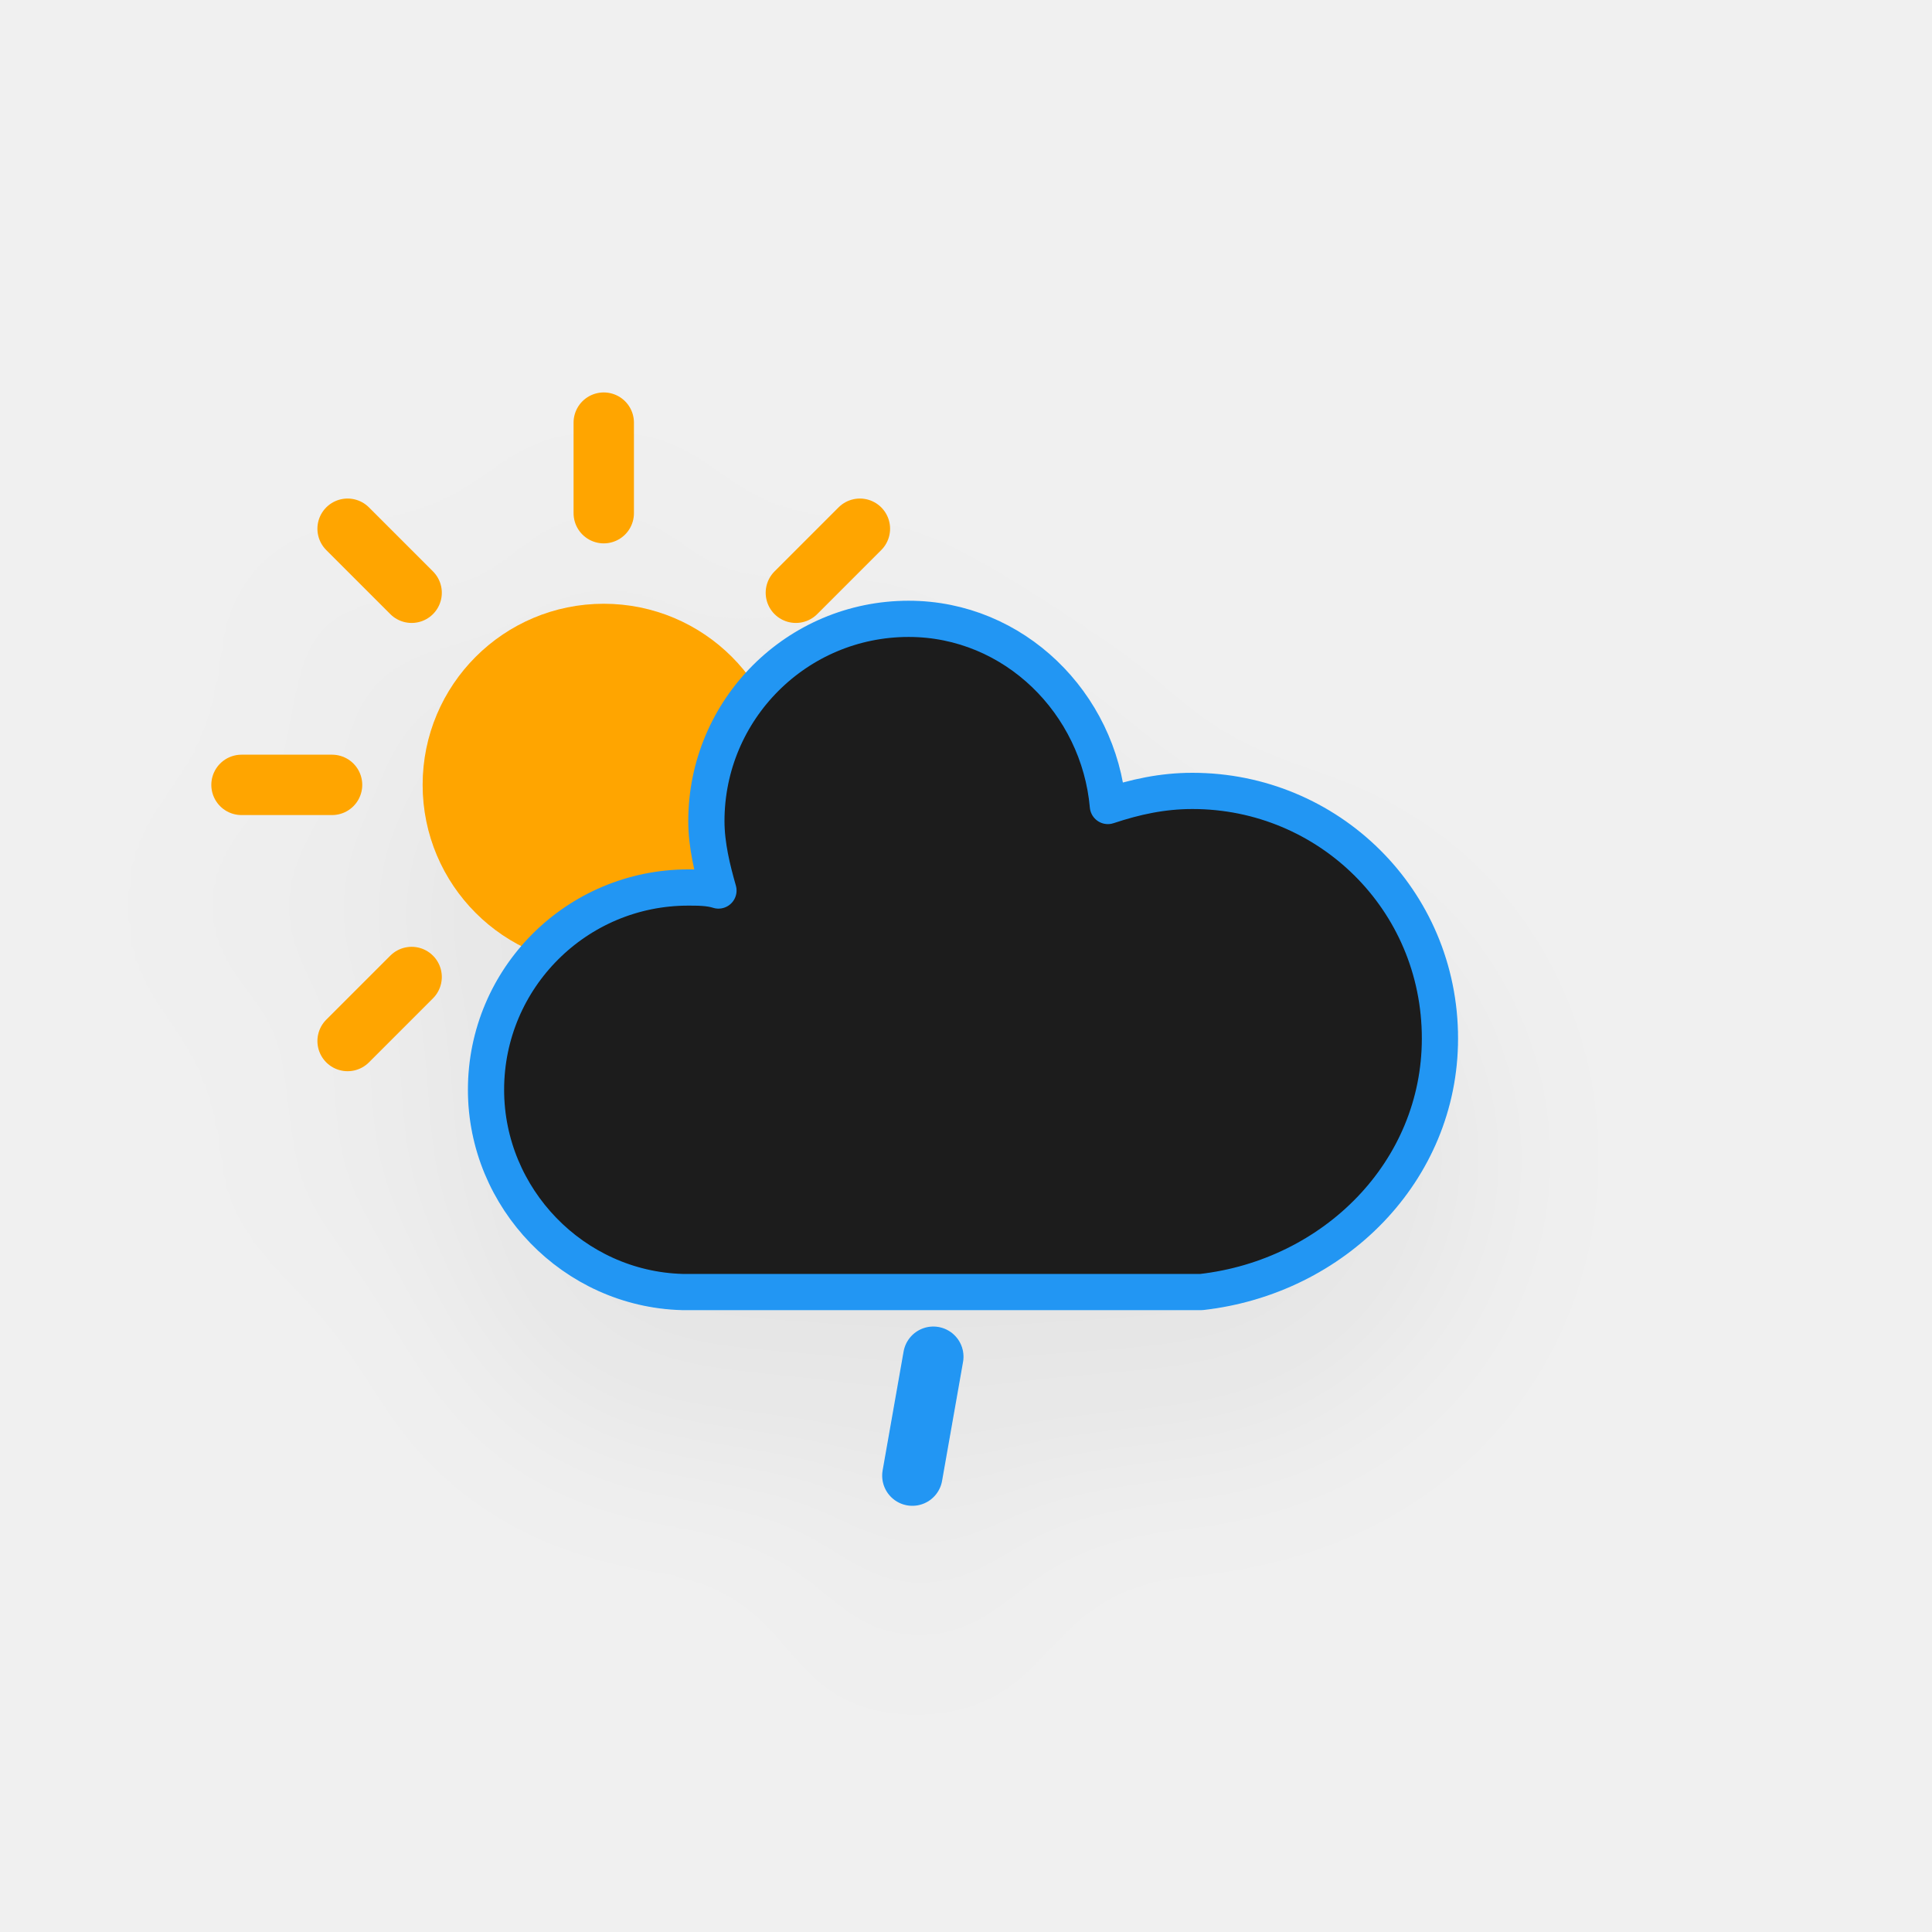
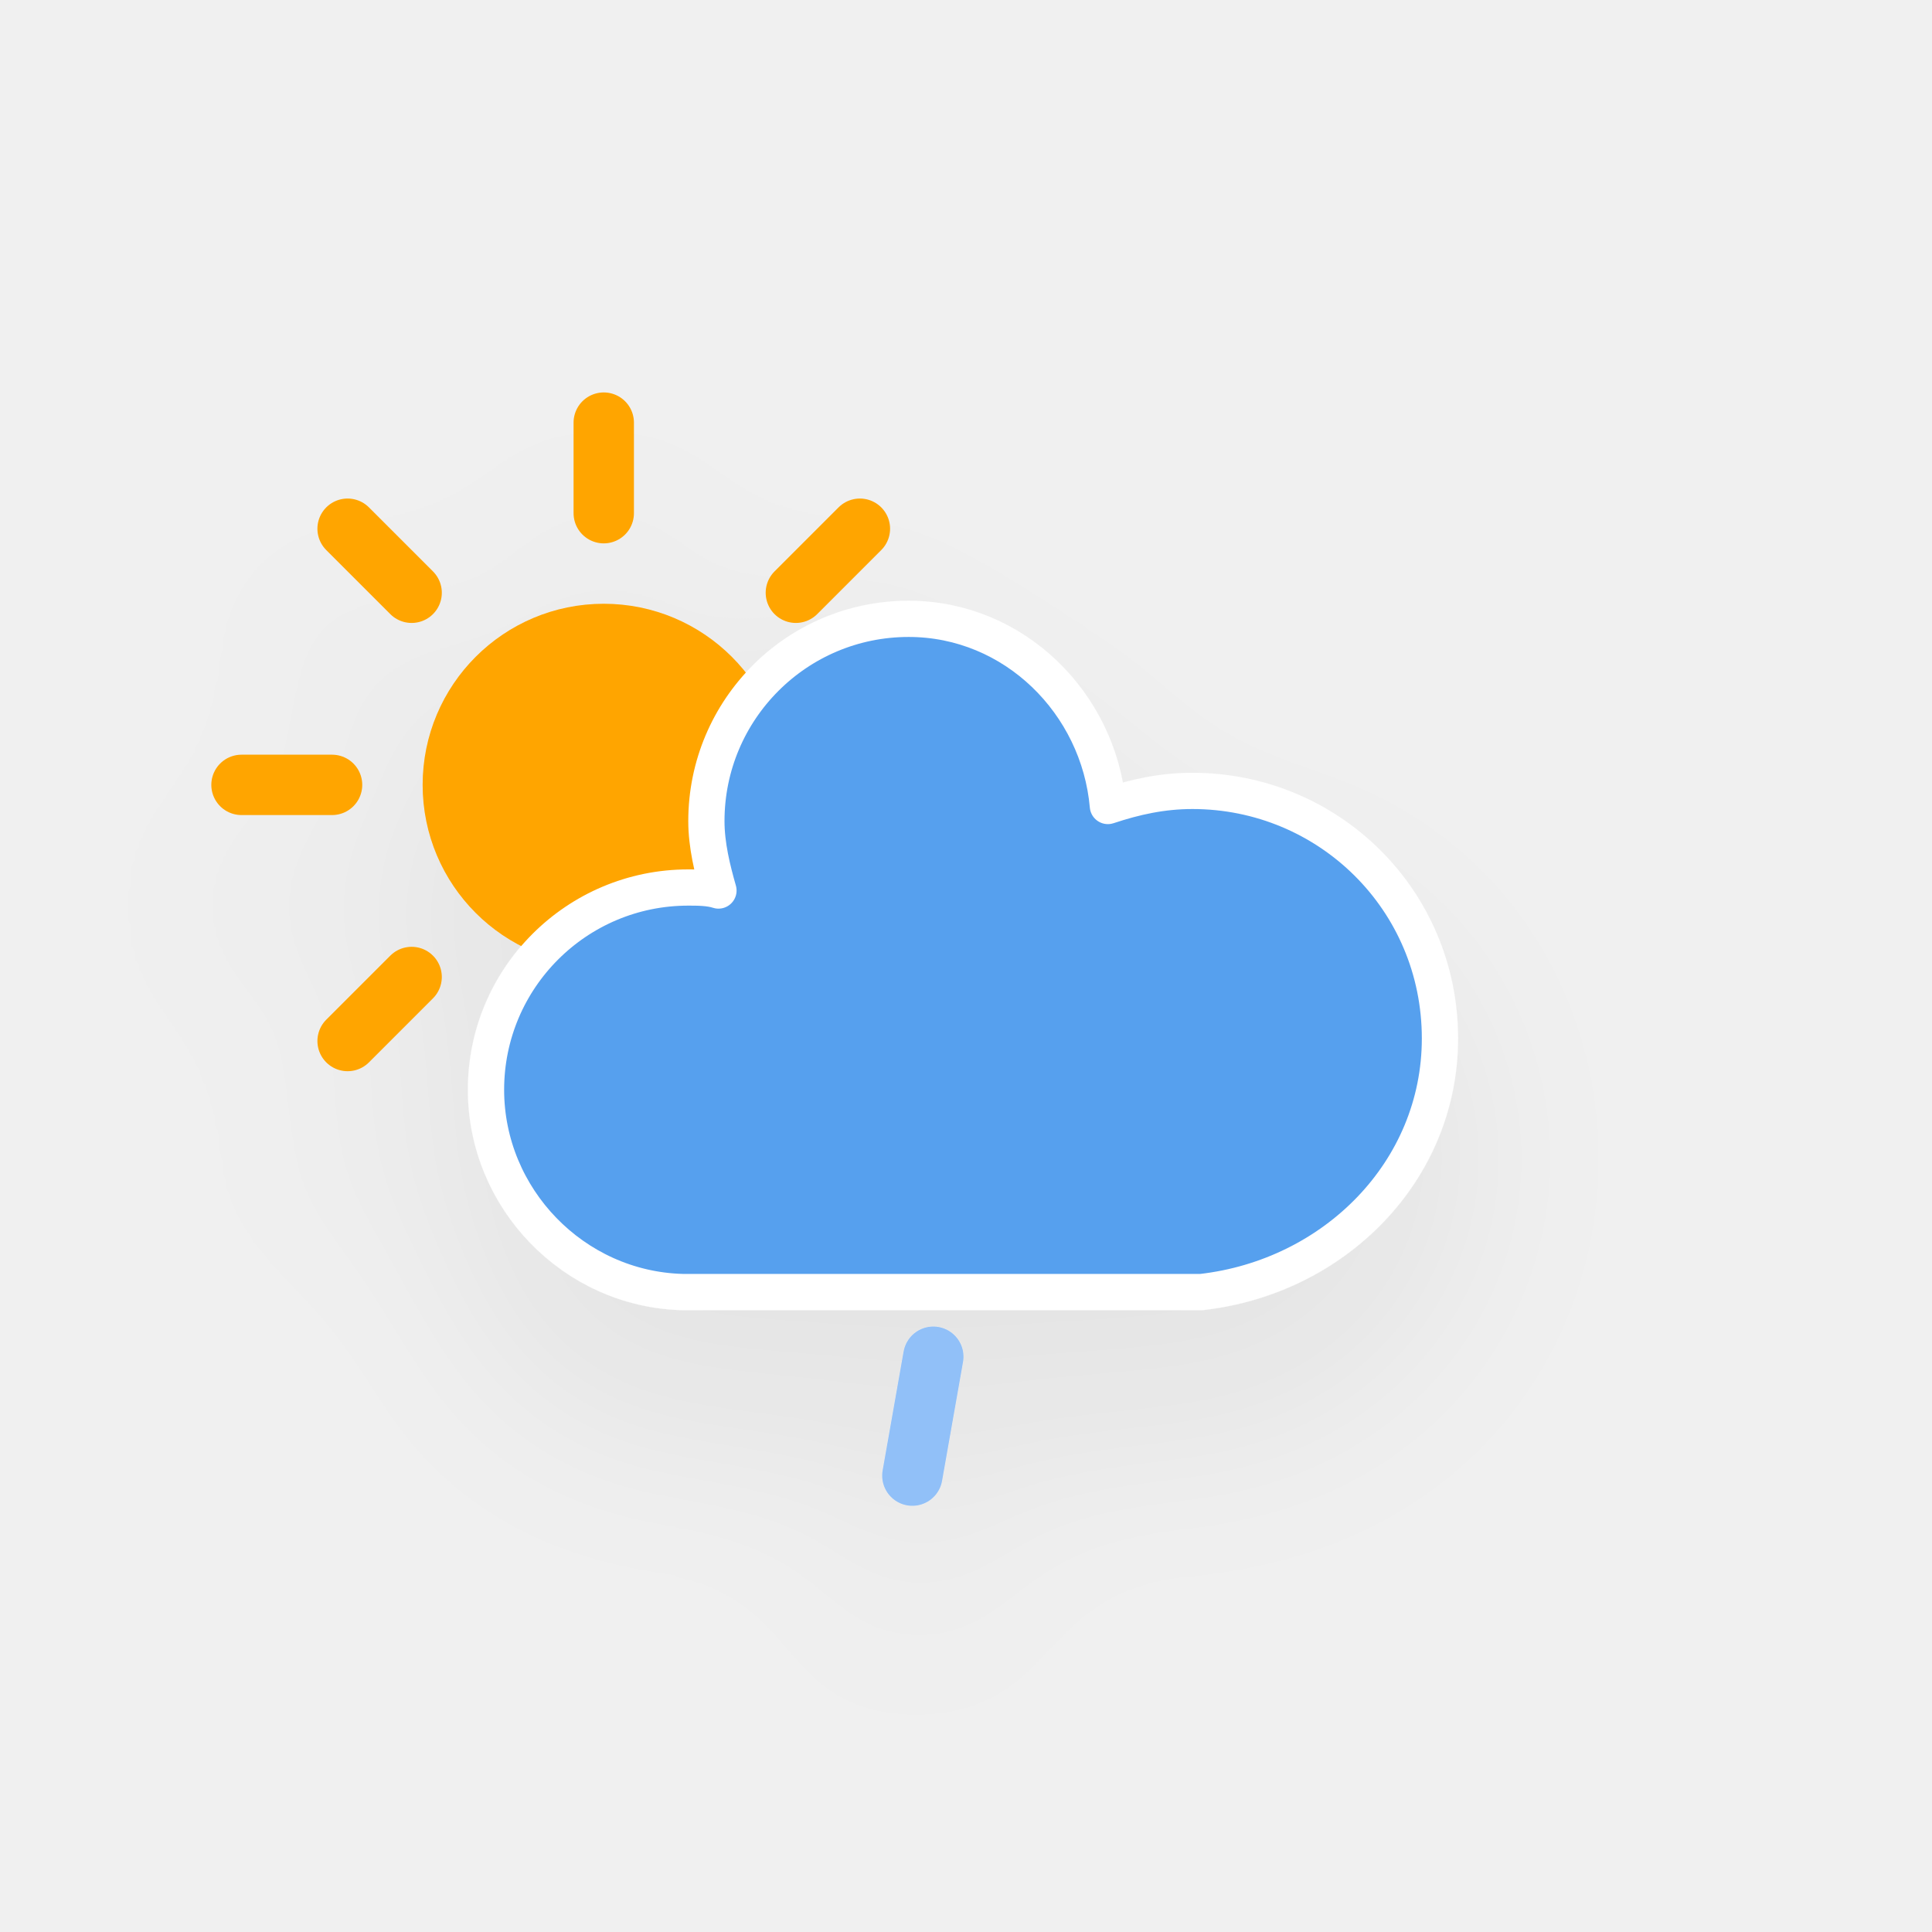
- <svg xmlns="http://www.w3.org/2000/svg" version="1.1" width="100%" height="100%" viewBox="0 0 64 64">
+ <svg xmlns="http://www.w3.org/2000/svg" version="1.1" width="64" height="64" viewbox="0 0 64 64">
  <defs>
    <filter id="blur" width="200%" height="200%">
      <feGaussianBlur in="SourceAlpha" stdDeviation="3" />
      <feOffset dx="0" dy="4" result="offsetblur" />
      <feComponentTransfer>
        <feFuncA type="linear" slope="0.05" />
      </feComponentTransfer>
      <feMerge>
        <feMergeNode />
        <feMergeNode in="SourceGraphic" />
      </feMerge>
    </filter>
    <style type="text/css">
/*
** SUN
*/
@keyframes am-weather-sun {
  0% {
    -webkit-transform: rotate(0deg);
       -moz-transform: rotate(0deg);
        -ms-transform: rotate(0deg);
            transform: rotate(0deg);
  }

  100% {
    -webkit-transform: rotate(360deg);
       -moz-transform: rotate(360deg);
        -ms-transform: rotate(360deg);
            transform: rotate(360deg);
  }
}

.am-weather-sun {
  -webkit-animation-name: am-weather-sun;
     -moz-animation-name: am-weather-sun;
      -ms-animation-name: am-weather-sun;
          animation-name: am-weather-sun;
  -webkit-animation-duration: 9s;
     -moz-animation-duration: 9s;
      -ms-animation-duration: 9s;
          animation-duration: 9s;
  -webkit-animation-timing-function: linear;
     -moz-animation-timing-function: linear;
      -ms-animation-timing-function: linear;
          animation-timing-function: linear;
  -webkit-animation-iteration-count: infinite;
     -moz-animation-iteration-count: infinite;
      -ms-animation-iteration-count: infinite;
          animation-iteration-count: infinite;
}

/*
** RAIN
*/
@keyframes am-weather-rain {
  0% {
    stroke-dashoffset: 0;
  }

  100% {
    stroke-dashoffset: -100;
  }
}

.am-weather-rain-1 {
  -webkit-animation-name: am-weather-rain;
     -moz-animation-name: am-weather-rain;
      -ms-animation-name: am-weather-rain;
          animation-name: am-weather-rain;
  -webkit-animation-duration: 8s;
     -moz-animation-duration: 8s;
      -ms-animation-duration: 8s;
          animation-duration: 8s;
  -webkit-animation-timing-function: linear;
     -moz-animation-timing-function: linear;
      -ms-animation-timing-function: linear;
          animation-timing-function: linear;
  -webkit-animation-iteration-count: infinite;
     -moz-animation-iteration-count: infinite;
      -ms-animation-iteration-count: infinite;
          animation-iteration-count: infinite;
}
        </style>
  </defs>
  <g filter="url(#blur)" id="rainy-2">
    <g transform="translate(20,10)">
      <g transform="translate(0,16)">
        <g class="am-weather-sun">
          <g>
            <line fill="none" stroke="orange" stroke-linecap="round" stroke-width="2" transform="translate(0,9)" x1="0" x2="0" y1="0" y2="3" />
          </g>
          <g transform="rotate(45)">
            <line fill="none" stroke="orange" stroke-linecap="round" stroke-width="2" transform="translate(0,9)" x1="0" x2="0" y1="0" y2="3" />
          </g>
          <g transform="rotate(90)">
            <line fill="none" stroke="orange" stroke-linecap="round" stroke-width="2" transform="translate(0,9)" x1="0" x2="0" y1="0" y2="3" />
          </g>
          <g transform="rotate(135)">
            <line fill="none" stroke="orange" stroke-linecap="round" stroke-width="2" transform="translate(0,9)" x1="0" x2="0" y1="0" y2="3" />
          </g>
          <g transform="rotate(180)">
            <line fill="none" stroke="orange" stroke-linecap="round" stroke-width="2" transform="translate(0,9)" x1="0" x2="0" y1="0" y2="3" />
          </g>
          <g transform="rotate(225)">
            <line fill="none" stroke="orange" stroke-linecap="round" stroke-width="2" transform="translate(0,9)" x1="0" x2="0" y1="0" y2="3" />
          </g>
          <g transform="rotate(270)">
            <line fill="none" stroke="orange" stroke-linecap="round" stroke-width="2" transform="translate(0,9)" x1="0" x2="0" y1="0" y2="3" />
          </g>
          <g transform="rotate(315)">
            <line fill="none" stroke="orange" stroke-linecap="round" stroke-width="2" transform="translate(0,9)" x1="0" x2="0" y1="0" y2="3" />
          </g>
        </g>
        <circle cx="0" cy="0" fill="orange" r="5" stroke="orange" stroke-width="2" />
      </g>
      <g>
-         <path d="M47.7,35.4c0-4.6-3.7-8.2-8.2-8.2c-1,0-1.9,0.2-2.8,0.5c-0.3-3.4-3.1-6.2-6.6-6.2c-3.7,0-6.7,3-6.7,6.7c0,0.8,0.2,1.6,0.4,2.3    c-0.3-0.1-0.7-0.1-1-0.1c-3.7,0-6.7,3-6.7,6.7c0,3.6,2.9,6.6,6.5,6.7l17.2,0C44.2,43.3,47.7,39.8,47.7,35.4z" fill="#1a1a1a" stroke="#2196F3" stroke-linejoin="round" stroke-width="1.2" transform="translate(-20,-11)" />
+         <path d="M47.7,35.4c0-4.6-3.7-8.2-8.2-8.2c-1,0-1.9,0.2-2.8,0.5c-0.3-3.4-3.1-6.2-6.6-6.2c-3.7,0-6.7,3-6.7,6.7c0,0.8,0.2,1.6,0.4,2.3    c-0.3-0.1-0.7-0.1-1-0.1c-3.7,0-6.7,3-6.7,6.7c0,3.6,2.9,6.6,6.5,6.7l17.2,0C44.2,43.3,47.7,39.8,47.7,35.4z" fill="#57A0EE" stroke="white" stroke-linejoin="round" stroke-width="1.2" transform="translate(-20,-11)" />
      </g>
    </g>
    <g transform="translate(37,45), rotate(10)">
-       <line class="am-weather-rain-1" fill="none" stroke="#2196F3" stroke-dasharray="4,7" stroke-linecap="round" stroke-width="2" transform="translate(-6,1)" x1="0" x2="0" y1="0" y2="8" />
+       <line class="am-weather-rain-1" fill="none" stroke="#91C0F8" stroke-dasharray="4,7" stroke-linecap="round" stroke-width="2" transform="translate(-6,1)" x1="0" x2="0" y1="0" y2="8" />
    </g>
  </g>
</svg>
